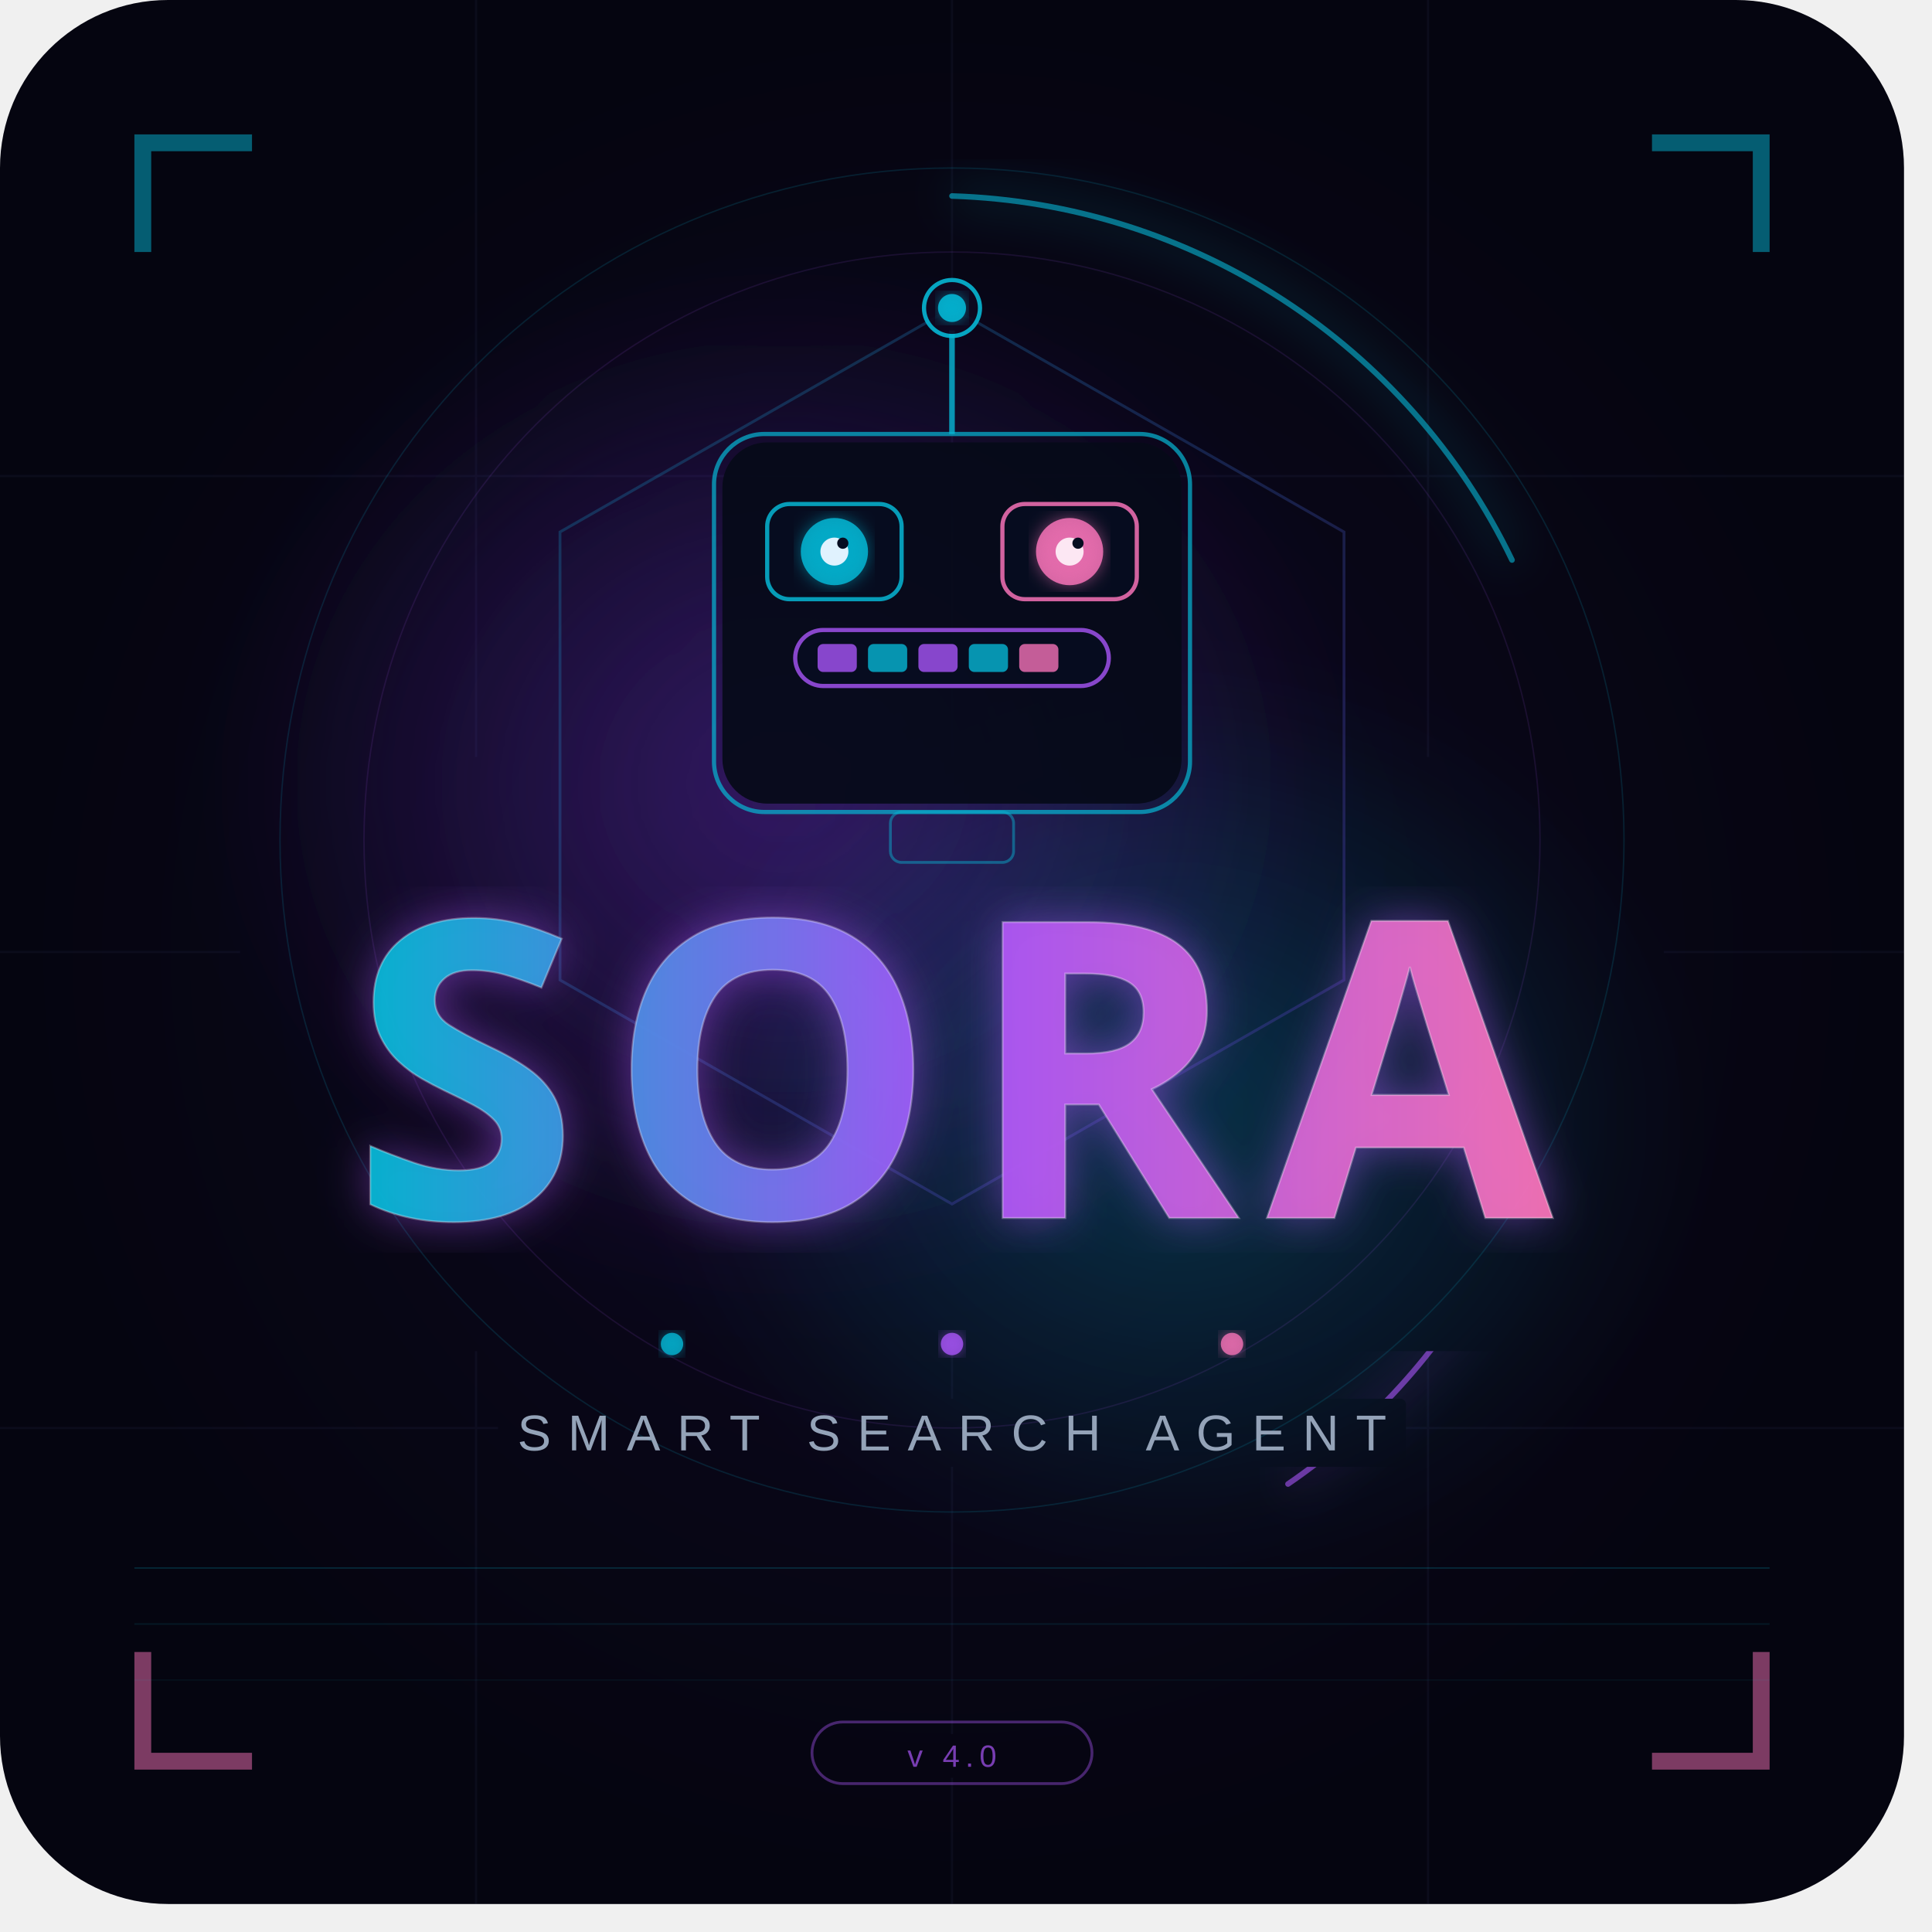
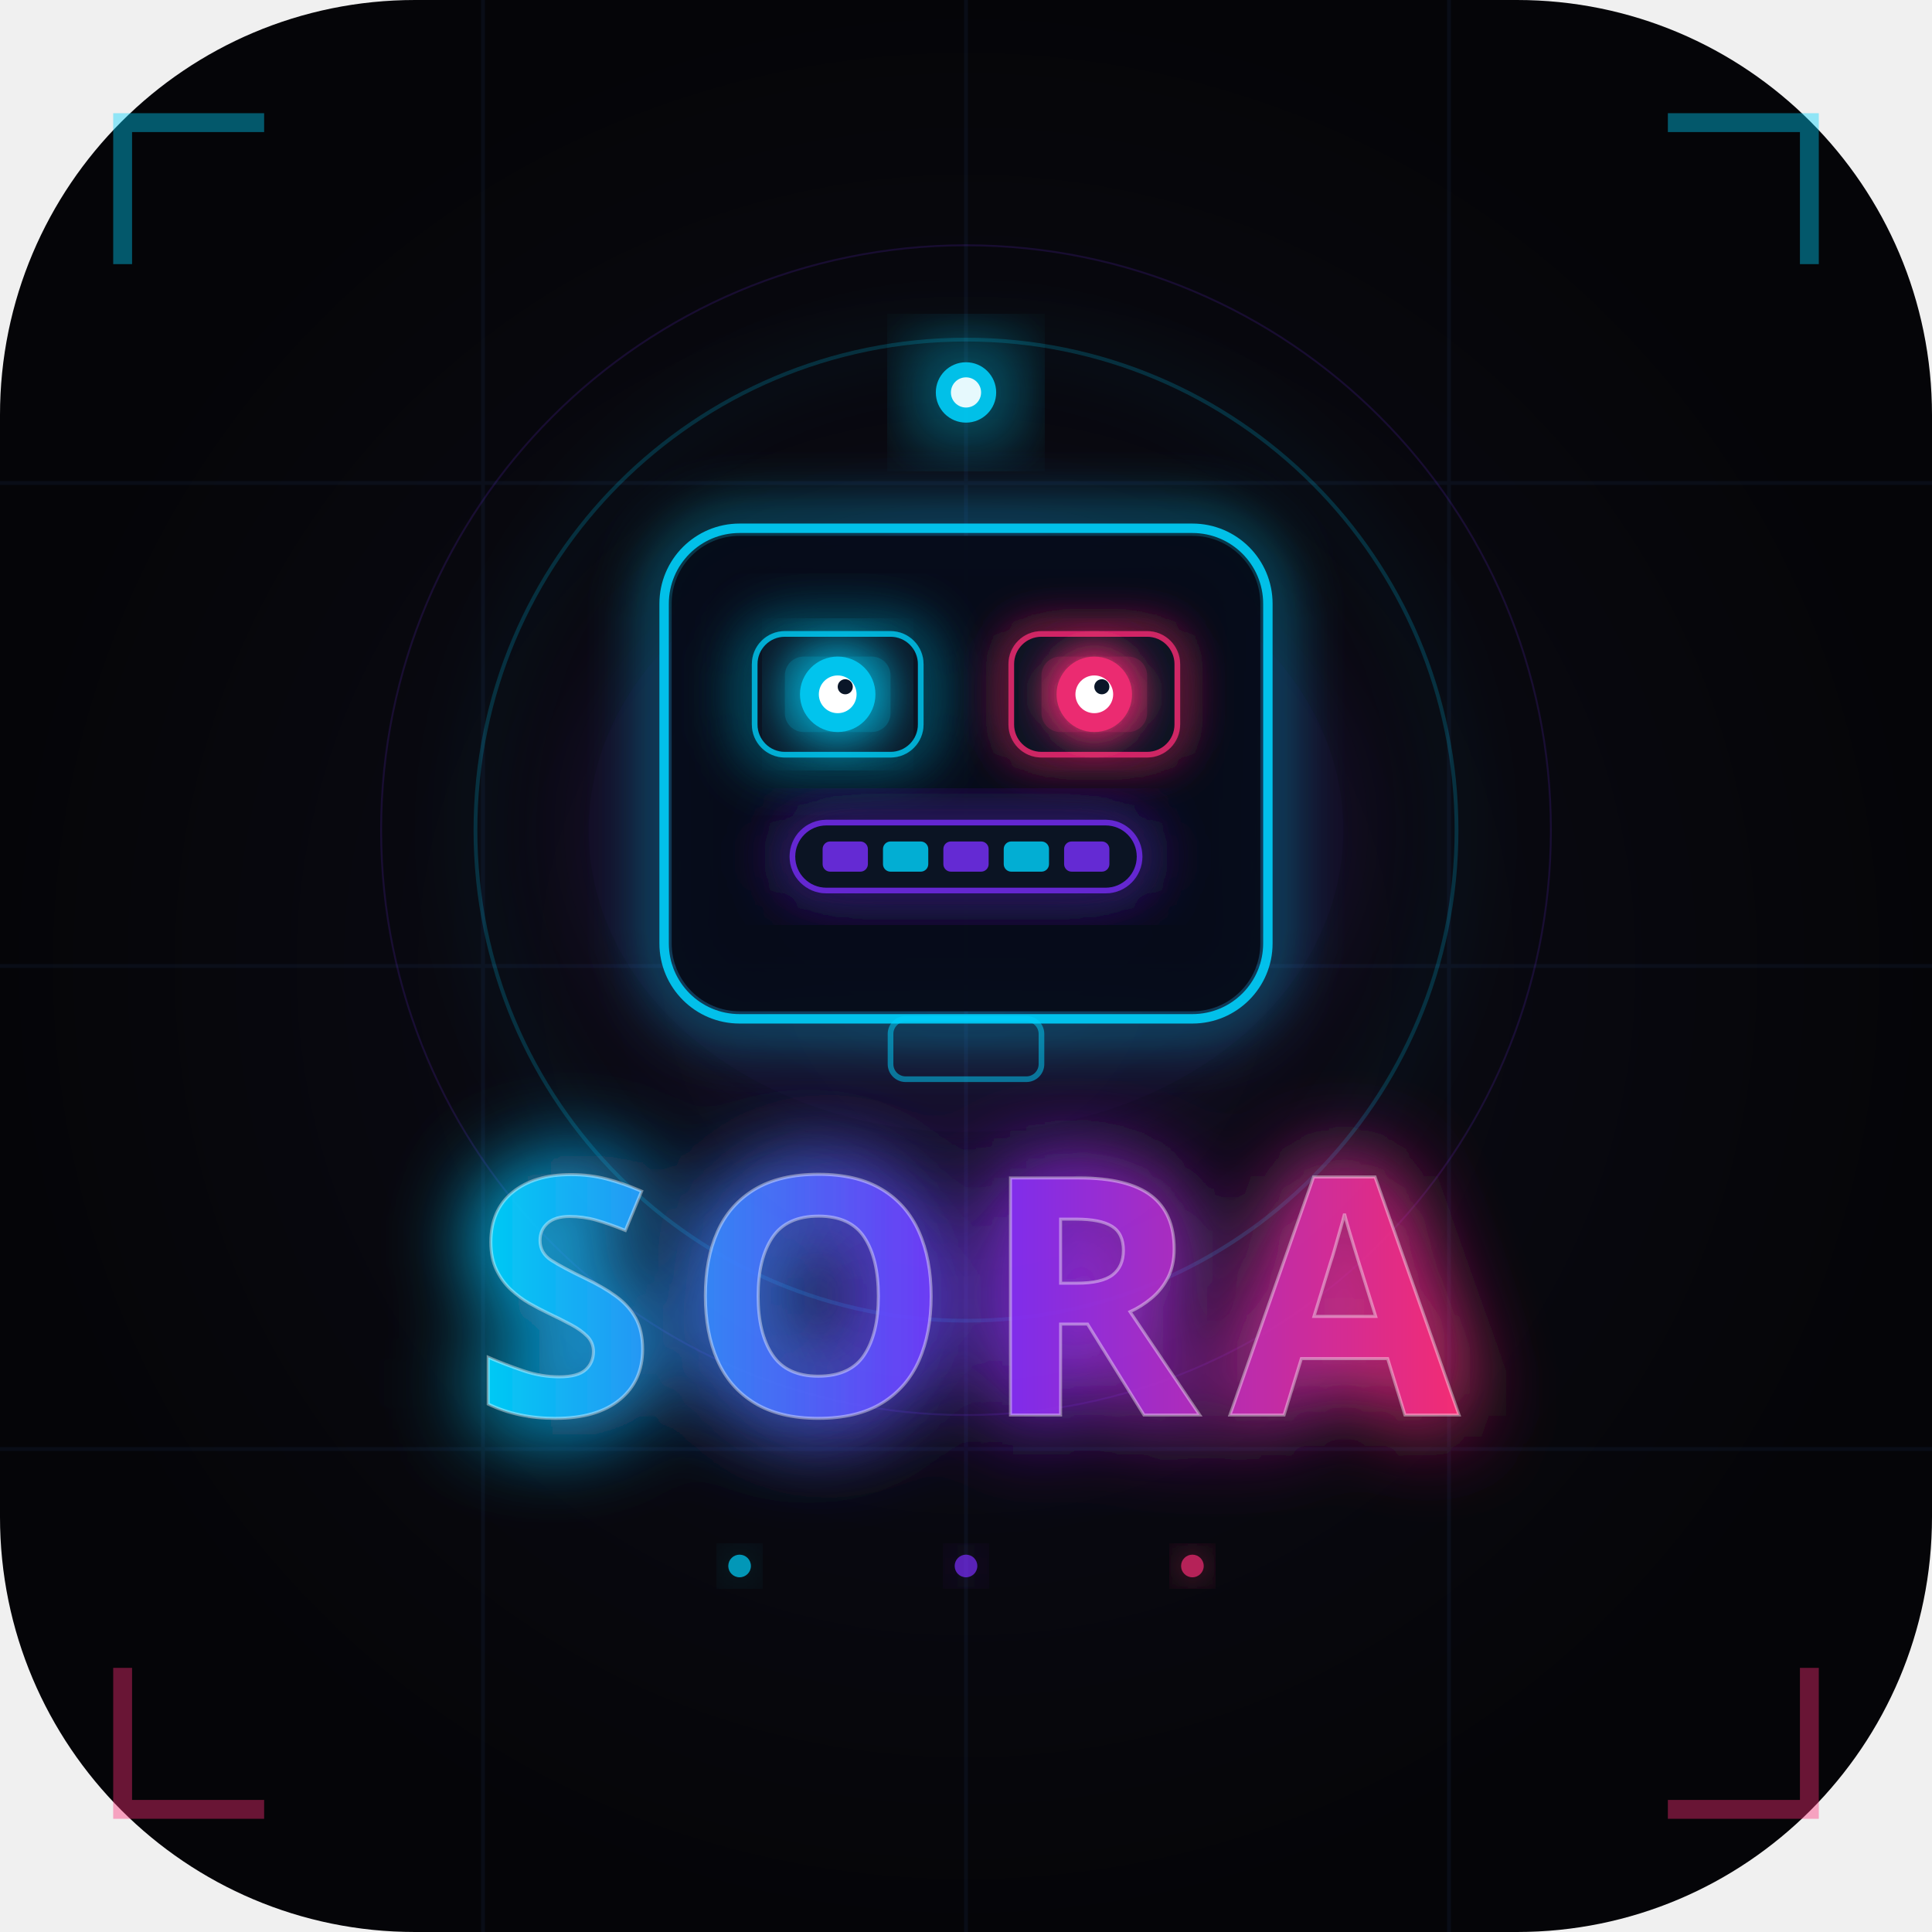
- <svg xmlns="http://www.w3.org/2000/svg" width="100%" viewBox="0 0 690 690" role="img" style="">
+ <svg xmlns="http://www.w3.org/2000/svg" viewBox="0 0 512 512" width="512" height="512">
  <defs>
    <radialGradient id="bg" cx="50%" cy="50%" r="50%">
-       <stop offset="0%" stop-color="#0d0820" />
-       <stop offset="100%" stop-color="#050510" />
+       <stop offset="0%" stop-color="#0d0d1a" />
+       <stop offset="100%" stop-color="#050508" />
    </radialGradient>
-     <radialGradient id="glow1" cx="50%" cy="50%" r="50%">
-       <stop offset="0%" stop-color="#7c3aed" stop-opacity="0.35" />
-       <stop offset="100%" stop-color="#7c3aed" stop-opacity="0" />
-     </radialGradient>
-     <radialGradient id="glow2" cx="50%" cy="50%" r="50%">
-       <stop offset="0%" stop-color="#06b6d4" stop-opacity="0.25" />
-       <stop offset="100%" stop-color="#06b6d4" stop-opacity="0" />
-     </radialGradient>
-     <linearGradient id="textGrad" x1="0%" y1="0%" x2="100%" y2="0%">
-       <stop offset="0%" stop-color="#06b6d4" />
-       <stop offset="50%" stop-color="#a855f7" />
-       <stop offset="100%" stop-color="#f472b6" />
+     <filter id="glow-blue" x="-50%" y="-50%" width="200%" height="200%">
+       <feGaussianBlur stdDeviation="8" result="blur" />
+       <feMerge>
+         <feMergeNode in="blur" />
+         <feMergeNode in="blur" />
+         <feMergeNode in="SourceGraphic" />
+       </feMerge>
+     </filter>
+     <filter id="glow-pink" x="-50%" y="-50%" width="200%" height="200%">
+       <feGaussianBlur stdDeviation="6" result="blur" />
+       <feMerge>
+         <feMergeNode in="blur" />
+         <feMergeNode in="blur" />
+         <feMergeNode in="SourceGraphic" />
+       </feMerge>
+     </filter>
+     <filter id="glow-strong" x="-80%" y="-80%" width="260%" height="260%">
+       <feGaussianBlur stdDeviation="12" result="blur1" />
+       <feGaussianBlur stdDeviation="4" result="blur2" />
+       <feMerge>
+         <feMergeNode in="blur1" />
+         <feMergeNode in="blur2" />
+         <feMergeNode in="SourceGraphic" />
+       </feMerge>
+     </filter>
+     <linearGradient id="neon-text" x1="0%" y1="0%" x2="100%" y2="0%">
+       <stop offset="0%" stop-color="#00d4ff" />
+       <stop offset="50%" stop-color="#7b2fff" />
+       <stop offset="100%" stop-color="#ff2d78" />
    </linearGradient>
-     <linearGradient id="ringGrad" x1="0%" y1="0%" x2="100%" y2="100%">
-       <stop offset="0%" stop-color="#06b6d4" />
-       <stop offset="100%" stop-color="#7c3aed" />
+     <linearGradient id="line-grad" x1="0%" y1="0%" x2="100%" y2="0%">
+       <stop offset="0%" stop-color="#00d4ff" stop-opacity="0" />
+       <stop offset="30%" stop-color="#00d4ff" />
+       <stop offset="70%" stop-color="#7b2fff" />
+       <stop offset="100%" stop-color="#ff2d78" stop-opacity="0" />
    </linearGradient>
-     <linearGradient id="lineGrad" x1="0%" y1="0%" x2="100%" y2="0%">
-       <stop offset="0%" stop-color="#06b6d4" stop-opacity="0" />
-       <stop offset="30%" stop-color="#06b6d4" />
-       <stop offset="70%" stop-color="#a855f7" />
-       <stop offset="100%" stop-color="#f472b6" stop-opacity="0" />
-     </linearGradient>
-     <filter id="blur1">
-       <feGaussianBlur stdDeviation="18" />
-     </filter>
-     <filter id="blur2">
-       <feGaussianBlur stdDeviation="8" />
-     </filter>
-     <filter id="blur3">
-       <feGaussianBlur stdDeviation="3" />
-     </filter>
-     <mask id="imagine-text-gaps-enuv1e" maskUnits="userSpaceOnUse">
-       <rect x="0" y="0" width="690" height="690" fill="white" />
-       <rect x="85.801" y="270.419" width="508.398" height="212.065" fill="black" rx="2" />
-       <rect x="85.801" y="270.419" width="508.398" height="212.065" fill="black" rx="2" />
-       <rect x="85.801" y="270.419" width="508.398" height="212.065" fill="black" rx="2" />
-       <rect x="177.865" y="499.548" width="324.27" height="24.323" fill="black" rx="2" />
-       <rect x="318.112" y="619.323" width="42.808" height="15.613" fill="black" rx="2" />
-     </mask>
  </defs>
-   <rect width="680" height="680" fill="url(#bg)" rx="60" style="stroke:none;color:rgb(255, 255, 255);stroke-width:1px;stroke-linecap:butt;stroke-linejoin:miter;opacity:1;font-family:&quot;Anthropic Sans&quot;, -apple-system, BlinkMacSystemFont, &quot;Segoe UI&quot;, sans-serif;font-size:16px;font-weight:400;text-anchor:start;dominant-baseline:auto" />
-   <g opacity="0.05" stroke="#818cf8" stroke-width="0.8" style="fill:rgb(0, 0, 0);stroke:rgb(129, 140, 248);color:rgb(255, 255, 255);stroke-width:0.8px;stroke-linecap:butt;stroke-linejoin:miter;opacity:0.05;font-family:&quot;Anthropic Sans&quot;, -apple-system, BlinkMacSystemFont, &quot;Segoe UI&quot;, sans-serif;font-size:16px;font-weight:400;text-anchor:start;dominant-baseline:auto">
-     <line x1="0" y1="170" x2="680" y2="170" style="fill:rgb(0, 0, 0);stroke:rgb(129, 140, 248);color:rgb(255, 255, 255);stroke-width:0.8px;stroke-linecap:butt;stroke-linejoin:miter;opacity:1;font-family:&quot;Anthropic Sans&quot;, -apple-system, BlinkMacSystemFont, &quot;Segoe UI&quot;, sans-serif;font-size:16px;font-weight:400;text-anchor:start;dominant-baseline:auto" />
-     <line x1="0" y1="340" x2="680" y2="340" mask="url(#imagine-text-gaps-enuv1e)" style="fill:rgb(0, 0, 0);stroke:rgb(129, 140, 248);color:rgb(255, 255, 255);stroke-width:0.8px;stroke-linecap:butt;stroke-linejoin:miter;opacity:1;font-family:&quot;Anthropic Sans&quot;, -apple-system, BlinkMacSystemFont, &quot;Segoe UI&quot;, sans-serif;font-size:16px;font-weight:400;text-anchor:start;dominant-baseline:auto" />
-     <line x1="0" y1="510" x2="680" y2="510" mask="url(#imagine-text-gaps-enuv1e)" style="fill:rgb(0, 0, 0);stroke:rgb(129, 140, 248);color:rgb(255, 255, 255);stroke-width:0.8px;stroke-linecap:butt;stroke-linejoin:miter;opacity:1;font-family:&quot;Anthropic Sans&quot;, -apple-system, BlinkMacSystemFont, &quot;Segoe UI&quot;, sans-serif;font-size:16px;font-weight:400;text-anchor:start;dominant-baseline:auto" />
-     <line x1="170" y1="0" x2="170" y2="680" mask="url(#imagine-text-gaps-enuv1e)" style="fill:rgb(0, 0, 0);stroke:rgb(129, 140, 248);color:rgb(255, 255, 255);stroke-width:0.8px;stroke-linecap:butt;stroke-linejoin:miter;opacity:1;font-family:&quot;Anthropic Sans&quot;, -apple-system, BlinkMacSystemFont, &quot;Segoe UI&quot;, sans-serif;font-size:16px;font-weight:400;text-anchor:start;dominant-baseline:auto" />
-     <line x1="340" y1="0" x2="340" y2="680" mask="url(#imagine-text-gaps-enuv1e)" style="fill:rgb(0, 0, 0);stroke:rgb(129, 140, 248);color:rgb(255, 255, 255);stroke-width:0.8px;stroke-linecap:butt;stroke-linejoin:miter;opacity:1;font-family:&quot;Anthropic Sans&quot;, -apple-system, BlinkMacSystemFont, &quot;Segoe UI&quot;, sans-serif;font-size:16px;font-weight:400;text-anchor:start;dominant-baseline:auto" />
-     <line x1="510" y1="0" x2="510" y2="680" mask="url(#imagine-text-gaps-enuv1e)" style="fill:rgb(0, 0, 0);stroke:rgb(129, 140, 248);color:rgb(255, 255, 255);stroke-width:0.8px;stroke-linecap:butt;stroke-linejoin:miter;opacity:1;font-family:&quot;Anthropic Sans&quot;, -apple-system, BlinkMacSystemFont, &quot;Segoe UI&quot;, sans-serif;font-size:16px;font-weight:400;text-anchor:start;dominant-baseline:auto" />
+   <rect width="512" height="512" rx="110" fill="url(#bg)" />
+   <g opacity="0.06" stroke="#4488ff" stroke-width="1">
+     <line x1="0" y1="128" x2="512" y2="128" />
+     <line x1="0" y1="256" x2="512" y2="256" />
+     <line x1="0" y1="384" x2="512" y2="384" />
+     <line x1="128" y1="0" x2="128" y2="512" />
+     <line x1="256" y1="0" x2="256" y2="512" />
+     <line x1="384" y1="0" x2="384" y2="512" />
  </g>
-   <ellipse cx="280" cy="280" rx="200" ry="180" fill="url(#glow1)" filter="url(#blur1)" style="stroke:none;color:rgb(255, 255, 255);stroke-width:1px;stroke-linecap:butt;stroke-linejoin:miter;opacity:1;font-family:&quot;Anthropic Sans&quot;, -apple-system, BlinkMacSystemFont, &quot;Segoe UI&quot;, sans-serif;font-size:16px;font-weight:400;text-anchor:start;dominant-baseline:auto" />
-   <ellipse cx="420" cy="400" rx="180" ry="160" fill="url(#glow2)" filter="url(#blur1)" style="stroke:none;color:rgb(255, 255, 255);stroke-width:1px;stroke-linecap:butt;stroke-linejoin:miter;opacity:1;font-family:&quot;Anthropic Sans&quot;, -apple-system, BlinkMacSystemFont, &quot;Segoe UI&quot;, sans-serif;font-size:16px;font-weight:400;text-anchor:start;dominant-baseline:auto" />
-   <circle cx="340" cy="300" r="240" fill="none" stroke="#06b6d4" stroke-width="0.5" opacity="0.15" style="fill:none;stroke:rgb(6, 182, 212);color:rgb(255, 255, 255);stroke-width:0.5px;stroke-linecap:butt;stroke-linejoin:miter;opacity:0.15;font-family:&quot;Anthropic Sans&quot;, -apple-system, BlinkMacSystemFont, &quot;Segoe UI&quot;, sans-serif;font-size:16px;font-weight:400;text-anchor:start;dominant-baseline:auto" />
-   <circle cx="340" cy="300" r="210" fill="none" stroke="#a855f7" stroke-width="0.5" opacity="0.12" style="fill:none;stroke:rgb(168, 85, 247);color:rgb(255, 255, 255);stroke-width:0.5px;stroke-linecap:butt;stroke-linejoin:miter;opacity:0.12;font-family:&quot;Anthropic Sans&quot;, -apple-system, BlinkMacSystemFont, &quot;Segoe UI&quot;, sans-serif;font-size:16px;font-weight:400;text-anchor:start;dominant-baseline:auto" />
-   <path d="M 340 70 A 230 230 0 0 1 540 200" fill="none" stroke="#06b6d4" stroke-width="2" opacity="0.6" stroke-linecap="round" style="fill:none;stroke:rgb(6, 182, 212);color:rgb(255, 255, 255);stroke-width:2px;stroke-linecap:round;stroke-linejoin:miter;opacity:0.6;font-family:&quot;Anthropic Sans&quot;, -apple-system, BlinkMacSystemFont, &quot;Segoe UI&quot;, sans-serif;font-size:16px;font-weight:400;text-anchor:start;dominant-baseline:auto" />
-   <path d="M 560 340 A 230 230 0 0 1 460 530" fill="none" stroke="#a855f7" stroke-width="2" opacity="0.6" stroke-linecap="round" mask="url(#imagine-text-gaps-enuv1e)" style="fill:none;stroke:rgb(168, 85, 247);color:rgb(255, 255, 255);stroke-width:2px;stroke-linecap:round;stroke-linejoin:miter;opacity:0.6;font-family:&quot;Anthropic Sans&quot;, -apple-system, BlinkMacSystemFont, &quot;Segoe UI&quot;, sans-serif;font-size:16px;font-weight:400;text-anchor:start;dominant-baseline:auto" />
-   <path d="M 180 480 A 230 230 0 0 1 120 300" fill="none" stroke="#f472b6" stroke-width="2" opacity="0.5" stroke-linecap="round" mask="url(#imagine-text-gaps-enuv1e)" style="fill:none;stroke:rgb(244, 114, 182);color:rgb(255, 255, 255);stroke-width:2px;stroke-linecap:round;stroke-linejoin:miter;opacity:0.5;font-family:&quot;Anthropic Sans&quot;, -apple-system, BlinkMacSystemFont, &quot;Segoe UI&quot;, sans-serif;font-size:16px;font-weight:400;text-anchor:start;dominant-baseline:auto" />
-   <path d="M 340 70 A 230 230 0 0 1 540 200" fill="none" stroke="#06b6d4" stroke-width="8" opacity="0.15" filter="url(#blur2)" style="fill:none;stroke:rgb(6, 182, 212);color:rgb(255, 255, 255);stroke-width:8px;stroke-linecap:butt;stroke-linejoin:miter;opacity:0.15;font-family:&quot;Anthropic Sans&quot;, -apple-system, BlinkMacSystemFont, &quot;Segoe UI&quot;, sans-serif;font-size:16px;font-weight:400;text-anchor:start;dominant-baseline:auto" />
-   <path d="M 560 340 A 230 230 0 0 1 460 530" fill="none" stroke="#a855f7" stroke-width="8" opacity="0.15" filter="url(#blur2)" mask="url(#imagine-text-gaps-enuv1e)" style="fill:none;stroke:rgb(168, 85, 247);color:rgb(255, 255, 255);stroke-width:8px;stroke-linecap:butt;stroke-linejoin:miter;opacity:0.15;font-family:&quot;Anthropic Sans&quot;, -apple-system, BlinkMacSystemFont, &quot;Segoe UI&quot;, sans-serif;font-size:16px;font-weight:400;text-anchor:start;dominant-baseline:auto" />
-   <polygon points="340,110 480,190 480,350 340,430 200,350 200,190" fill="none" stroke="url(#ringGrad)" stroke-width="1" opacity="0.25" style="fill:none;color:rgb(255, 255, 255);stroke-width:1px;stroke-linecap:butt;stroke-linejoin:miter;opacity:0.25;font-family:&quot;Anthropic Sans&quot;, -apple-system, BlinkMacSystemFont, &quot;Segoe UI&quot;, sans-serif;font-size:16px;font-weight:400;text-anchor:start;dominant-baseline:auto" />
-   <rect x="255" y="155" width="170" height="135" rx="18" fill="none" stroke="#06b6d4" stroke-width="1.5" opacity="0.7" style="fill:none;stroke:rgb(6, 182, 212);color:rgb(255, 255, 255);stroke-width:1.5px;stroke-linecap:butt;stroke-linejoin:miter;opacity:0.7;font-family:&quot;Anthropic Sans&quot;, -apple-system, BlinkMacSystemFont, &quot;Segoe UI&quot;, sans-serif;font-size:16px;font-weight:400;text-anchor:start;dominant-baseline:auto" />
-   <rect x="258" y="158" width="164" height="129" rx="16" fill="#050a18" opacity="0.92" style="fill:rgb(5, 10, 24);stroke:none;color:rgb(255, 255, 255);stroke-width:1px;stroke-linecap:butt;stroke-linejoin:miter;opacity:0.92;font-family:&quot;Anthropic Sans&quot;, -apple-system, BlinkMacSystemFont, &quot;Segoe UI&quot;, sans-serif;font-size:16px;font-weight:400;text-anchor:start;dominant-baseline:auto" />
-   <line x1="340" y1="155" x2="340" y2="118" stroke="#06b6d4" stroke-width="2" opacity="0.8" style="fill:rgb(0, 0, 0);stroke:rgb(6, 182, 212);color:rgb(255, 255, 255);stroke-width:2px;stroke-linecap:butt;stroke-linejoin:miter;opacity:0.8;font-family:&quot;Anthropic Sans&quot;, -apple-system, BlinkMacSystemFont, &quot;Segoe UI&quot;, sans-serif;font-size:16px;font-weight:400;text-anchor:start;dominant-baseline:auto" />
-   <circle cx="340" cy="110" r="10" fill="#0d0820" stroke="#06b6d4" stroke-width="1.5" opacity="0.9" style="fill:rgb(13, 8, 32);stroke:rgb(6, 182, 212);color:rgb(255, 255, 255);stroke-width:1.5px;stroke-linecap:butt;stroke-linejoin:miter;opacity:0.9;font-family:&quot;Anthropic Sans&quot;, -apple-system, BlinkMacSystemFont, &quot;Segoe UI&quot;, sans-serif;font-size:16px;font-weight:400;text-anchor:start;dominant-baseline:auto" />
-   <circle cx="340" cy="110" r="5" fill="#06b6d4" opacity="0.9" style="fill:rgb(6, 182, 212);stroke:none;color:rgb(255, 255, 255);stroke-width:1px;stroke-linecap:butt;stroke-linejoin:miter;opacity:0.9;font-family:&quot;Anthropic Sans&quot;, -apple-system, BlinkMacSystemFont, &quot;Segoe UI&quot;, sans-serif;font-size:16px;font-weight:400;text-anchor:start;dominant-baseline:auto" />
-   <circle cx="340" cy="110" r="5" fill="#06b6d4" filter="url(#blur3)" opacity="0.6" style="fill:rgb(6, 182, 212);stroke:none;color:rgb(255, 255, 255);stroke-width:1px;stroke-linecap:butt;stroke-linejoin:miter;opacity:0.6;font-family:&quot;Anthropic Sans&quot;, -apple-system, BlinkMacSystemFont, &quot;Segoe UI&quot;, sans-serif;font-size:16px;font-weight:400;text-anchor:start;dominant-baseline:auto" />
-   <rect x="274" y="180" width="48" height="34" rx="8" fill="#060d20" stroke="#06b6d4" stroke-width="1.5" opacity="0.85" style="fill:rgb(6, 13, 32);stroke:rgb(6, 182, 212);color:rgb(255, 255, 255);stroke-width:1.5px;stroke-linecap:butt;stroke-linejoin:miter;opacity:0.85;font-family:&quot;Anthropic Sans&quot;, -apple-system, BlinkMacSystemFont, &quot;Segoe UI&quot;, sans-serif;font-size:16px;font-weight:400;text-anchor:start;dominant-baseline:auto" />
-   <ellipse cx="298" cy="197" rx="12" ry="12" fill="#06b6d4" opacity="0.85" style="fill:rgb(6, 182, 212);stroke:none;color:rgb(255, 255, 255);stroke-width:1px;stroke-linecap:butt;stroke-linejoin:miter;opacity:0.85;font-family:&quot;Anthropic Sans&quot;, -apple-system, BlinkMacSystemFont, &quot;Segoe UI&quot;, sans-serif;font-size:16px;font-weight:400;text-anchor:start;dominant-baseline:auto" />
-   <ellipse cx="298" cy="197" rx="12" ry="12" fill="#06b6d4" filter="url(#blur3)" opacity="0.5" style="fill:rgb(6, 182, 212);stroke:none;color:rgb(255, 255, 255);stroke-width:1px;stroke-linecap:butt;stroke-linejoin:miter;opacity:0.5;font-family:&quot;Anthropic Sans&quot;, -apple-system, BlinkMacSystemFont, &quot;Segoe UI&quot;, sans-serif;font-size:16px;font-weight:400;text-anchor:start;dominant-baseline:auto" />
-   <ellipse cx="298" cy="197" rx="5" ry="5" fill="#e0f2fe" style="fill:rgb(224, 242, 254);stroke:none;color:rgb(255, 255, 255);stroke-width:1px;stroke-linecap:butt;stroke-linejoin:miter;opacity:1;font-family:&quot;Anthropic Sans&quot;, -apple-system, BlinkMacSystemFont, &quot;Segoe UI&quot;, sans-serif;font-size:16px;font-weight:400;text-anchor:start;dominant-baseline:auto" />
-   <ellipse cx="301" cy="194" rx="2" ry="2" fill="#060d20" style="fill:rgb(6, 13, 32);stroke:none;color:rgb(255, 255, 255);stroke-width:1px;stroke-linecap:butt;stroke-linejoin:miter;opacity:1;font-family:&quot;Anthropic Sans&quot;, -apple-system, BlinkMacSystemFont, &quot;Segoe UI&quot;, sans-serif;font-size:16px;font-weight:400;text-anchor:start;dominant-baseline:auto" />
-   <rect x="358" y="180" width="48" height="34" rx="8" fill="#060d20" stroke="#f472b6" stroke-width="1.5" opacity="0.85" style="fill:rgb(6, 13, 32);stroke:rgb(244, 114, 182);color:rgb(255, 255, 255);stroke-width:1.5px;stroke-linecap:butt;stroke-linejoin:miter;opacity:0.85;font-family:&quot;Anthropic Sans&quot;, -apple-system, BlinkMacSystemFont, &quot;Segoe UI&quot;, sans-serif;font-size:16px;font-weight:400;text-anchor:start;dominant-baseline:auto" />
-   <ellipse cx="382" cy="197" rx="12" ry="12" fill="#f472b6" opacity="0.85" style="fill:rgb(244, 114, 182);stroke:none;color:rgb(255, 255, 255);stroke-width:1px;stroke-linecap:butt;stroke-linejoin:miter;opacity:0.85;font-family:&quot;Anthropic Sans&quot;, -apple-system, BlinkMacSystemFont, &quot;Segoe UI&quot;, sans-serif;font-size:16px;font-weight:400;text-anchor:start;dominant-baseline:auto" />
-   <ellipse cx="382" cy="197" rx="12" ry="12" fill="#f472b6" filter="url(#blur3)" opacity="0.5" style="fill:rgb(244, 114, 182);stroke:none;color:rgb(255, 255, 255);stroke-width:1px;stroke-linecap:butt;stroke-linejoin:miter;opacity:0.5;font-family:&quot;Anthropic Sans&quot;, -apple-system, BlinkMacSystemFont, &quot;Segoe UI&quot;, sans-serif;font-size:16px;font-weight:400;text-anchor:start;dominant-baseline:auto" />
-   <ellipse cx="382" cy="197" rx="5" ry="5" fill="#fce7f3" style="fill:rgb(252, 231, 243);stroke:none;color:rgb(255, 255, 255);stroke-width:1px;stroke-linecap:butt;stroke-linejoin:miter;opacity:1;font-family:&quot;Anthropic Sans&quot;, -apple-system, BlinkMacSystemFont, &quot;Segoe UI&quot;, sans-serif;font-size:16px;font-weight:400;text-anchor:start;dominant-baseline:auto" />
-   <ellipse cx="385" cy="194" rx="2" ry="2" fill="#060d20" style="fill:rgb(6, 13, 32);stroke:none;color:rgb(255, 255, 255);stroke-width:1px;stroke-linecap:butt;stroke-linejoin:miter;opacity:1;font-family:&quot;Anthropic Sans&quot;, -apple-system, BlinkMacSystemFont, &quot;Segoe UI&quot;, sans-serif;font-size:16px;font-weight:400;text-anchor:start;dominant-baseline:auto" />
-   <rect x="284" y="225" width="112" height="20" rx="10" fill="#060d20" stroke="#a855f7" stroke-width="1.5" opacity="0.8" style="fill:rgb(6, 13, 32);stroke:rgb(168, 85, 247);color:rgb(255, 255, 255);stroke-width:1.5px;stroke-linecap:butt;stroke-linejoin:miter;opacity:0.8;font-family:&quot;Anthropic Sans&quot;, -apple-system, BlinkMacSystemFont, &quot;Segoe UI&quot;, sans-serif;font-size:16px;font-weight:400;text-anchor:start;dominant-baseline:auto" />
-   <rect x="292" y="230" width="14" height="10" rx="2" fill="#a855f7" opacity="0.8" style="fill:rgb(168, 85, 247);stroke:none;color:rgb(255, 255, 255);stroke-width:1px;stroke-linecap:butt;stroke-linejoin:miter;opacity:0.8;font-family:&quot;Anthropic Sans&quot;, -apple-system, BlinkMacSystemFont, &quot;Segoe UI&quot;, sans-serif;font-size:16px;font-weight:400;text-anchor:start;dominant-baseline:auto" />
-   <rect x="310" y="230" width="14" height="10" rx="2" fill="#06b6d4" opacity="0.8" style="fill:rgb(6, 182, 212);stroke:none;color:rgb(255, 255, 255);stroke-width:1px;stroke-linecap:butt;stroke-linejoin:miter;opacity:0.8;font-family:&quot;Anthropic Sans&quot;, -apple-system, BlinkMacSystemFont, &quot;Segoe UI&quot;, sans-serif;font-size:16px;font-weight:400;text-anchor:start;dominant-baseline:auto" />
-   <rect x="328" y="230" width="14" height="10" rx="2" fill="#a855f7" opacity="0.8" style="fill:rgb(168, 85, 247);stroke:none;color:rgb(255, 255, 255);stroke-width:1px;stroke-linecap:butt;stroke-linejoin:miter;opacity:0.8;font-family:&quot;Anthropic Sans&quot;, -apple-system, BlinkMacSystemFont, &quot;Segoe UI&quot;, sans-serif;font-size:16px;font-weight:400;text-anchor:start;dominant-baseline:auto" />
-   <rect x="346" y="230" width="14" height="10" rx="2" fill="#06b6d4" opacity="0.8" style="fill:rgb(6, 182, 212);stroke:none;color:rgb(255, 255, 255);stroke-width:1px;stroke-linecap:butt;stroke-linejoin:miter;opacity:0.8;font-family:&quot;Anthropic Sans&quot;, -apple-system, BlinkMacSystemFont, &quot;Segoe UI&quot;, sans-serif;font-size:16px;font-weight:400;text-anchor:start;dominant-baseline:auto" />
-   <rect x="364" y="230" width="14" height="10" rx="2" fill="#f472b6" opacity="0.8" style="fill:rgb(244, 114, 182);stroke:none;color:rgb(255, 255, 255);stroke-width:1px;stroke-linecap:butt;stroke-linejoin:miter;opacity:0.8;font-family:&quot;Anthropic Sans&quot;, -apple-system, BlinkMacSystemFont, &quot;Segoe UI&quot;, sans-serif;font-size:16px;font-weight:400;text-anchor:start;dominant-baseline:auto" />
-   <rect x="318" y="290" width="44" height="18" rx="4" fill="none" stroke="#06b6d4" stroke-width="1" opacity="0.45" style="fill:none;stroke:rgb(6, 182, 212);color:rgb(255, 255, 255);stroke-width:1px;stroke-linecap:butt;stroke-linejoin:miter;opacity:0.45;font-family:&quot;Anthropic Sans&quot;, -apple-system, BlinkMacSystemFont, &quot;Segoe UI&quot;, sans-serif;font-size:16px;font-weight:400;text-anchor:start;dominant-baseline:auto" />
-   <line x1="80" y1="335" x2="600" y2="335" stroke="url(#lineGrad)" stroke-width="1.5" opacity="0.9" mask="url(#imagine-text-gaps-enuv1e)" style="fill:rgb(0, 0, 0);color:rgb(255, 255, 255);stroke-width:1.5px;stroke-linecap:butt;stroke-linejoin:miter;opacity:0.9;font-family:&quot;Anthropic Sans&quot;, -apple-system, BlinkMacSystemFont, &quot;Segoe UI&quot;, sans-serif;font-size:16px;font-weight:400;text-anchor:start;dominant-baseline:auto" />
-   <text x="340" y="435" font-family="Arial Black,Impact,sans-serif" font-size="148" font-weight="900" text-anchor="middle" fill="#a855f7" filter="url(#blur2)" opacity="0.5" letter-spacing="10" style="fill:rgb(168, 85, 247);stroke:none;color:rgb(255, 255, 255);stroke-width:1px;stroke-linecap:butt;stroke-linejoin:miter;opacity:0.5;font-family:&quot;Arial Black&quot;, Impact, sans-serif;font-size:148px;font-weight:900;text-anchor:middle;dominant-baseline:auto">SORA</text>
-   <text x="340" y="435" font-family="Arial Black,Impact,sans-serif" font-size="148" font-weight="900" text-anchor="middle" fill="url(#textGrad)" letter-spacing="10" opacity="0.95" style="stroke:none;color:rgb(255, 255, 255);stroke-width:1px;stroke-linecap:butt;stroke-linejoin:miter;opacity:0.95;font-family:&quot;Arial Black&quot;, Impact, sans-serif;font-size:148px;font-weight:900;text-anchor:middle;dominant-baseline:auto">SORA</text>
-   <text x="340" y="435" font-family="Arial Black,Impact,sans-serif" font-size="148" font-weight="900" text-anchor="middle" fill="none" stroke="#ffffff" stroke-width="0.7" letter-spacing="10" opacity="0.3" style="fill:none;stroke:rgb(255, 255, 255);color:rgb(255, 255, 255);stroke-width:0.7px;stroke-linecap:butt;stroke-linejoin:miter;opacity:0.3;font-family:&quot;Arial Black&quot;, Impact, sans-serif;font-size:148px;font-weight:900;text-anchor:middle;dominant-baseline:auto">SORA</text>
-   <line x1="80" y1="455" x2="600" y2="455" stroke="url(#lineGrad)" stroke-width="0.8" opacity="0.4" mask="url(#imagine-text-gaps-enuv1e)" style="fill:rgb(0, 0, 0);color:rgb(255, 255, 255);stroke-width:0.8px;stroke-linecap:butt;stroke-linejoin:miter;opacity:0.4;font-family:&quot;Anthropic Sans&quot;, -apple-system, BlinkMacSystemFont, &quot;Segoe UI&quot;, sans-serif;font-size:16px;font-weight:400;text-anchor:start;dominant-baseline:auto" />
-   <circle cx="240" cy="480" r="4" fill="#06b6d4" opacity="0.8" style="fill:rgb(6, 182, 212);stroke:none;color:rgb(255, 255, 255);stroke-width:1px;stroke-linecap:butt;stroke-linejoin:miter;opacity:0.8;font-family:&quot;Anthropic Sans&quot;, -apple-system, BlinkMacSystemFont, &quot;Segoe UI&quot;, sans-serif;font-size:16px;font-weight:400;text-anchor:start;dominant-baseline:auto" />
-   <circle cx="340" cy="480" r="4" fill="#a855f7" opacity="0.8" style="fill:rgb(168, 85, 247);stroke:none;color:rgb(255, 255, 255);stroke-width:1px;stroke-linecap:butt;stroke-linejoin:miter;opacity:0.8;font-family:&quot;Anthropic Sans&quot;, -apple-system, BlinkMacSystemFont, &quot;Segoe UI&quot;, sans-serif;font-size:16px;font-weight:400;text-anchor:start;dominant-baseline:auto" />
-   <circle cx="440" cy="480" r="4" fill="#f472b6" opacity="0.8" style="fill:rgb(244, 114, 182);stroke:none;color:rgb(255, 255, 255);stroke-width:1px;stroke-linecap:butt;stroke-linejoin:miter;opacity:0.8;font-family:&quot;Anthropic Sans&quot;, -apple-system, BlinkMacSystemFont, &quot;Segoe UI&quot;, sans-serif;font-size:16px;font-weight:400;text-anchor:start;dominant-baseline:auto" />
-   <circle cx="240" cy="480" r="4" fill="#06b6d4" filter="url(#blur3)" opacity="0.7" style="fill:rgb(6, 182, 212);stroke:none;color:rgb(255, 255, 255);stroke-width:1px;stroke-linecap:butt;stroke-linejoin:miter;opacity:0.7;font-family:&quot;Anthropic Sans&quot;, -apple-system, BlinkMacSystemFont, &quot;Segoe UI&quot;, sans-serif;font-size:16px;font-weight:400;text-anchor:start;dominant-baseline:auto" />
-   <circle cx="340" cy="480" r="4" fill="#a855f7" filter="url(#blur3)" opacity="0.7" style="fill:rgb(168, 85, 247);stroke:none;color:rgb(255, 255, 255);stroke-width:1px;stroke-linecap:butt;stroke-linejoin:miter;opacity:0.7;font-family:&quot;Anthropic Sans&quot;, -apple-system, BlinkMacSystemFont, &quot;Segoe UI&quot;, sans-serif;font-size:16px;font-weight:400;text-anchor:start;dominant-baseline:auto" />
-   <circle cx="440" cy="480" r="4" fill="#f472b6" filter="url(#blur3)" opacity="0.7" style="fill:rgb(244, 114, 182);stroke:none;color:rgb(255, 255, 255);stroke-width:1px;stroke-linecap:butt;stroke-linejoin:miter;opacity:0.7;font-family:&quot;Anthropic Sans&quot;, -apple-system, BlinkMacSystemFont, &quot;Segoe UI&quot;, sans-serif;font-size:16px;font-weight:400;text-anchor:start;dominant-baseline:auto" />
-   <text x="340" y="518" font-family="Arial,sans-serif" font-size="18" font-weight="400" text-anchor="middle" fill="#94a3b8" letter-spacing="6" style="fill:rgb(148, 163, 184);stroke:none;color:rgb(255, 255, 255);stroke-width:1px;stroke-linecap:butt;stroke-linejoin:miter;opacity:1;font-family:Arial, sans-serif;font-size:18px;font-weight:400;text-anchor:middle;dominant-baseline:auto">SMART SEARCH AGENT</text>
-   <path d="M 48 48 L 90 48 L 90 54 L 54 54 L 54 90 L 48 90 Z" fill="#06b6d4" opacity="0.5" style="fill:rgb(6, 182, 212);stroke:none;color:rgb(255, 255, 255);stroke-width:1px;stroke-linecap:butt;stroke-linejoin:miter;opacity:0.5;font-family:&quot;Anthropic Sans&quot;, -apple-system, BlinkMacSystemFont, &quot;Segoe UI&quot;, sans-serif;font-size:16px;font-weight:400;text-anchor:start;dominant-baseline:auto" />
-   <path d="M 632 48 L 590 48 L 590 54 L 626 54 L 626 90 L 632 90 Z" fill="#06b6d4" opacity="0.5" style="fill:rgb(6, 182, 212);stroke:none;color:rgb(255, 255, 255);stroke-width:1px;stroke-linecap:butt;stroke-linejoin:miter;opacity:0.5;font-family:&quot;Anthropic Sans&quot;, -apple-system, BlinkMacSystemFont, &quot;Segoe UI&quot;, sans-serif;font-size:16px;font-weight:400;text-anchor:start;dominant-baseline:auto" />
-   <path d="M 48 632 L 90 632 L 90 626 L 54 626 L 54 590 L 48 590 Z" fill="#f472b6" opacity="0.5" style="fill:rgb(244, 114, 182);stroke:none;color:rgb(255, 255, 255);stroke-width:1px;stroke-linecap:butt;stroke-linejoin:miter;opacity:0.5;font-family:&quot;Anthropic Sans&quot;, -apple-system, BlinkMacSystemFont, &quot;Segoe UI&quot;, sans-serif;font-size:16px;font-weight:400;text-anchor:start;dominant-baseline:auto" />
-   <path d="M 632 632 L 590 632 L 590 626 L 626 626 L 626 590 L 632 590 Z" fill="#f472b6" opacity="0.5" style="fill:rgb(244, 114, 182);stroke:none;color:rgb(255, 255, 255);stroke-width:1px;stroke-linecap:butt;stroke-linejoin:miter;opacity:0.5;font-family:&quot;Anthropic Sans&quot;, -apple-system, BlinkMacSystemFont, &quot;Segoe UI&quot;, sans-serif;font-size:16px;font-weight:400;text-anchor:start;dominant-baseline:auto" />
-   <line x1="48" y1="560" x2="632" y2="560" stroke="#06b6d4" stroke-width="0.5" opacity="0.2" style="fill:rgb(0, 0, 0);stroke:rgb(6, 182, 212);color:rgb(255, 255, 255);stroke-width:0.5px;stroke-linecap:butt;stroke-linejoin:miter;opacity:0.2;font-family:&quot;Anthropic Sans&quot;, -apple-system, BlinkMacSystemFont, &quot;Segoe UI&quot;, sans-serif;font-size:16px;font-weight:400;text-anchor:start;dominant-baseline:auto" />
-   <line x1="48" y1="580" x2="632" y2="580" stroke="#06b6d4" stroke-width="0.5" opacity="0.12" style="fill:rgb(0, 0, 0);stroke:rgb(6, 182, 212);color:rgb(255, 255, 255);stroke-width:0.5px;stroke-linecap:butt;stroke-linejoin:miter;opacity:0.12;font-family:&quot;Anthropic Sans&quot;, -apple-system, BlinkMacSystemFont, &quot;Segoe UI&quot;, sans-serif;font-size:16px;font-weight:400;text-anchor:start;dominant-baseline:auto" />
-   <line x1="48" y1="600" x2="632" y2="600" stroke="#06b6d4" stroke-width="0.5" opacity="0.06" style="fill:rgb(0, 0, 0);stroke:rgb(6, 182, 212);color:rgb(255, 255, 255);stroke-width:0.5px;stroke-linecap:butt;stroke-linejoin:miter;opacity:0.06;font-family:&quot;Anthropic Sans&quot;, -apple-system, BlinkMacSystemFont, &quot;Segoe UI&quot;, sans-serif;font-size:16px;font-weight:400;text-anchor:start;dominant-baseline:auto" />
-   <rect x="290" y="615" width="100" height="22" rx="11" fill="none" stroke="#a855f7" stroke-width="1" opacity="0.4" style="fill:none;stroke:rgb(168, 85, 247);color:rgb(255, 255, 255);stroke-width:1px;stroke-linecap:butt;stroke-linejoin:miter;opacity:0.4;font-family:&quot;Anthropic Sans&quot;, -apple-system, BlinkMacSystemFont, &quot;Segoe UI&quot;, sans-serif;font-size:16px;font-weight:400;text-anchor:start;dominant-baseline:auto" />
-   <text x="340" y="631" font-family="Arial,sans-serif" font-size="11" font-weight="400" text-anchor="middle" fill="#a855f7" opacity="0.7" letter-spacing="2" style="fill:rgb(168, 85, 247);stroke:none;color:rgb(255, 255, 255);stroke-width:1px;stroke-linecap:butt;stroke-linejoin:miter;opacity:0.7;font-family:Arial, sans-serif;font-size:11px;font-weight:400;text-anchor:middle;dominant-baseline:auto">v 4.0</text>
+   <circle cx="256" cy="220" r="130" fill="none" stroke="#00d4ff" stroke-width="1" opacity="0.2" filter="url(#glow-blue)" />
+   <circle cx="256" cy="220" r="155" fill="none" stroke="#7b2fff" stroke-width="0.5" opacity="0.15" />
+   <ellipse cx="256" cy="220" rx="100" ry="80" fill="#7b2fff" opacity="0.08" filter="url(#glow-strong)" />
+   <ellipse cx="256" cy="220" rx="60" ry="50" fill="#00d4ff" opacity="0.06" filter="url(#glow-strong)" />
+   <rect x="176" y="140" width="160" height="130" rx="20" fill="none" stroke="#00d4ff" stroke-width="2.5" filter="url(#glow-blue)" opacity="0.9" />
+   <rect x="178" y="142" width="156" height="126" rx="18" fill="#050a18" opacity="0.95" />
+   <line x1="256" y1="140" x2="256" y2="110" stroke="#00d4ff" stroke-width="2" filter="url(#glow-blue)" opacity="0.8" />
+   <circle cx="256" cy="104" r="8" fill="#00d4ff" filter="url(#glow-strong)" opacity="0.9" />
+   <circle cx="256" cy="104" r="4" fill="#ffffff" opacity="0.9" />
+   <rect x="200" y="168" width="44" height="32" rx="8" fill="#0a1628" stroke="#00d4ff" stroke-width="1.5" filter="url(#glow-blue)" opacity="0.8" />
+   <rect x="208" y="174" width="28" height="20" rx="5" fill="#00d4ff" opacity="0.15" />
+   <ellipse cx="222" cy="184" rx="10" ry="10" fill="#00d4ff" opacity="0.9" filter="url(#glow-blue)" />
+   <ellipse cx="222" cy="184" rx="5" ry="5" fill="#ffffff" />
+   <ellipse cx="224" cy="182" rx="2" ry="2" fill="#0a1628" />
+   <rect x="268" y="168" width="44" height="32" rx="8" fill="#0a1628" stroke="#ff2d78" stroke-width="1.5" filter="url(#glow-pink)" opacity="0.8" />
+   <rect x="276" y="174" width="28" height="20" rx="5" fill="#ff2d78" opacity="0.15" />
+   <ellipse cx="290" cy="184" rx="10" ry="10" fill="#ff2d78" opacity="0.9" filter="url(#glow-pink)" />
+   <ellipse cx="290" cy="184" rx="5" ry="5" fill="#ffffff" />
+   <ellipse cx="292" cy="182" rx="2" ry="2" fill="#0a1628" />
+   <rect x="210" y="218" width="92" height="18" rx="9" fill="#0a1628" stroke="#7b2fff" stroke-width="1.5" filter="url(#glow-blue)" opacity="0.8" />
+   <rect x="218" y="223" width="12" height="8" rx="2" fill="#7b2fff" opacity="0.8" />
+   <rect x="234" y="223" width="12" height="8" rx="2" fill="#00d4ff" opacity="0.8" />
+   <rect x="250" y="223" width="12" height="8" rx="2" fill="#7b2fff" opacity="0.8" />
+   <rect x="266" y="223" width="12" height="8" rx="2" fill="#00d4ff" opacity="0.8" />
+   <rect x="282" y="223" width="12" height="8" rx="2" fill="#7b2fff" opacity="0.8" />
+   <rect x="236" y="270" width="40" height="16" rx="4" fill="none" stroke="#00d4ff" stroke-width="1.5" opacity="0.5" />
+   <line x1="60" y1="310" x2="452" y2="310" stroke="url(#line-grad)" stroke-width="1.5" opacity="0.8" />
+   <text x="256" y="375" font-family="Arial Black, Impact, sans-serif" font-size="88" font-weight="900" text-anchor="middle" fill="url(#neon-text)" filter="url(#glow-strong)" letter-spacing="8" opacity="0.95">SORA</text>
+   <text x="256" y="375" font-family="Arial Black, Impact, sans-serif" font-size="88" font-weight="900" text-anchor="middle" fill="none" stroke="#ffffff" stroke-width="0.8" letter-spacing="8" opacity="0.4">SORA</text>
+   <line x1="60" y1="395" x2="452" y2="395" stroke="url(#line-grad)" stroke-width="1" opacity="0.4" />
+   <circle cx="196" cy="415" r="3" fill="#00d4ff" opacity="0.7" filter="url(#glow-blue)" />
+   <circle cx="256" cy="415" r="3" fill="#7b2fff" opacity="0.7" filter="url(#glow-blue)" />
+   <circle cx="316" cy="415" r="3" fill="#ff2d78" opacity="0.7" filter="url(#glow-pink)" />
+   <path d="M 30 30 L 70 30 L 70 35 L 35 35 L 35 70 L 30 70 Z" fill="#00d4ff" opacity="0.4" />
+   <path d="M 482 30 L 442 30 L 442 35 L 477 35 L 477 70 L 482 70 Z" fill="#00d4ff" opacity="0.4" />
+   <path d="M 30 482 L 70 482 L 70 477 L 35 477 L 35 442 L 30 442 Z" fill="#ff2d78" opacity="0.4" />
+   <path d="M 482 482 L 442 482 L 442 477 L 477 477 L 477 442 L 482 442 Z" fill="#ff2d78" opacity="0.4" />
</svg>
